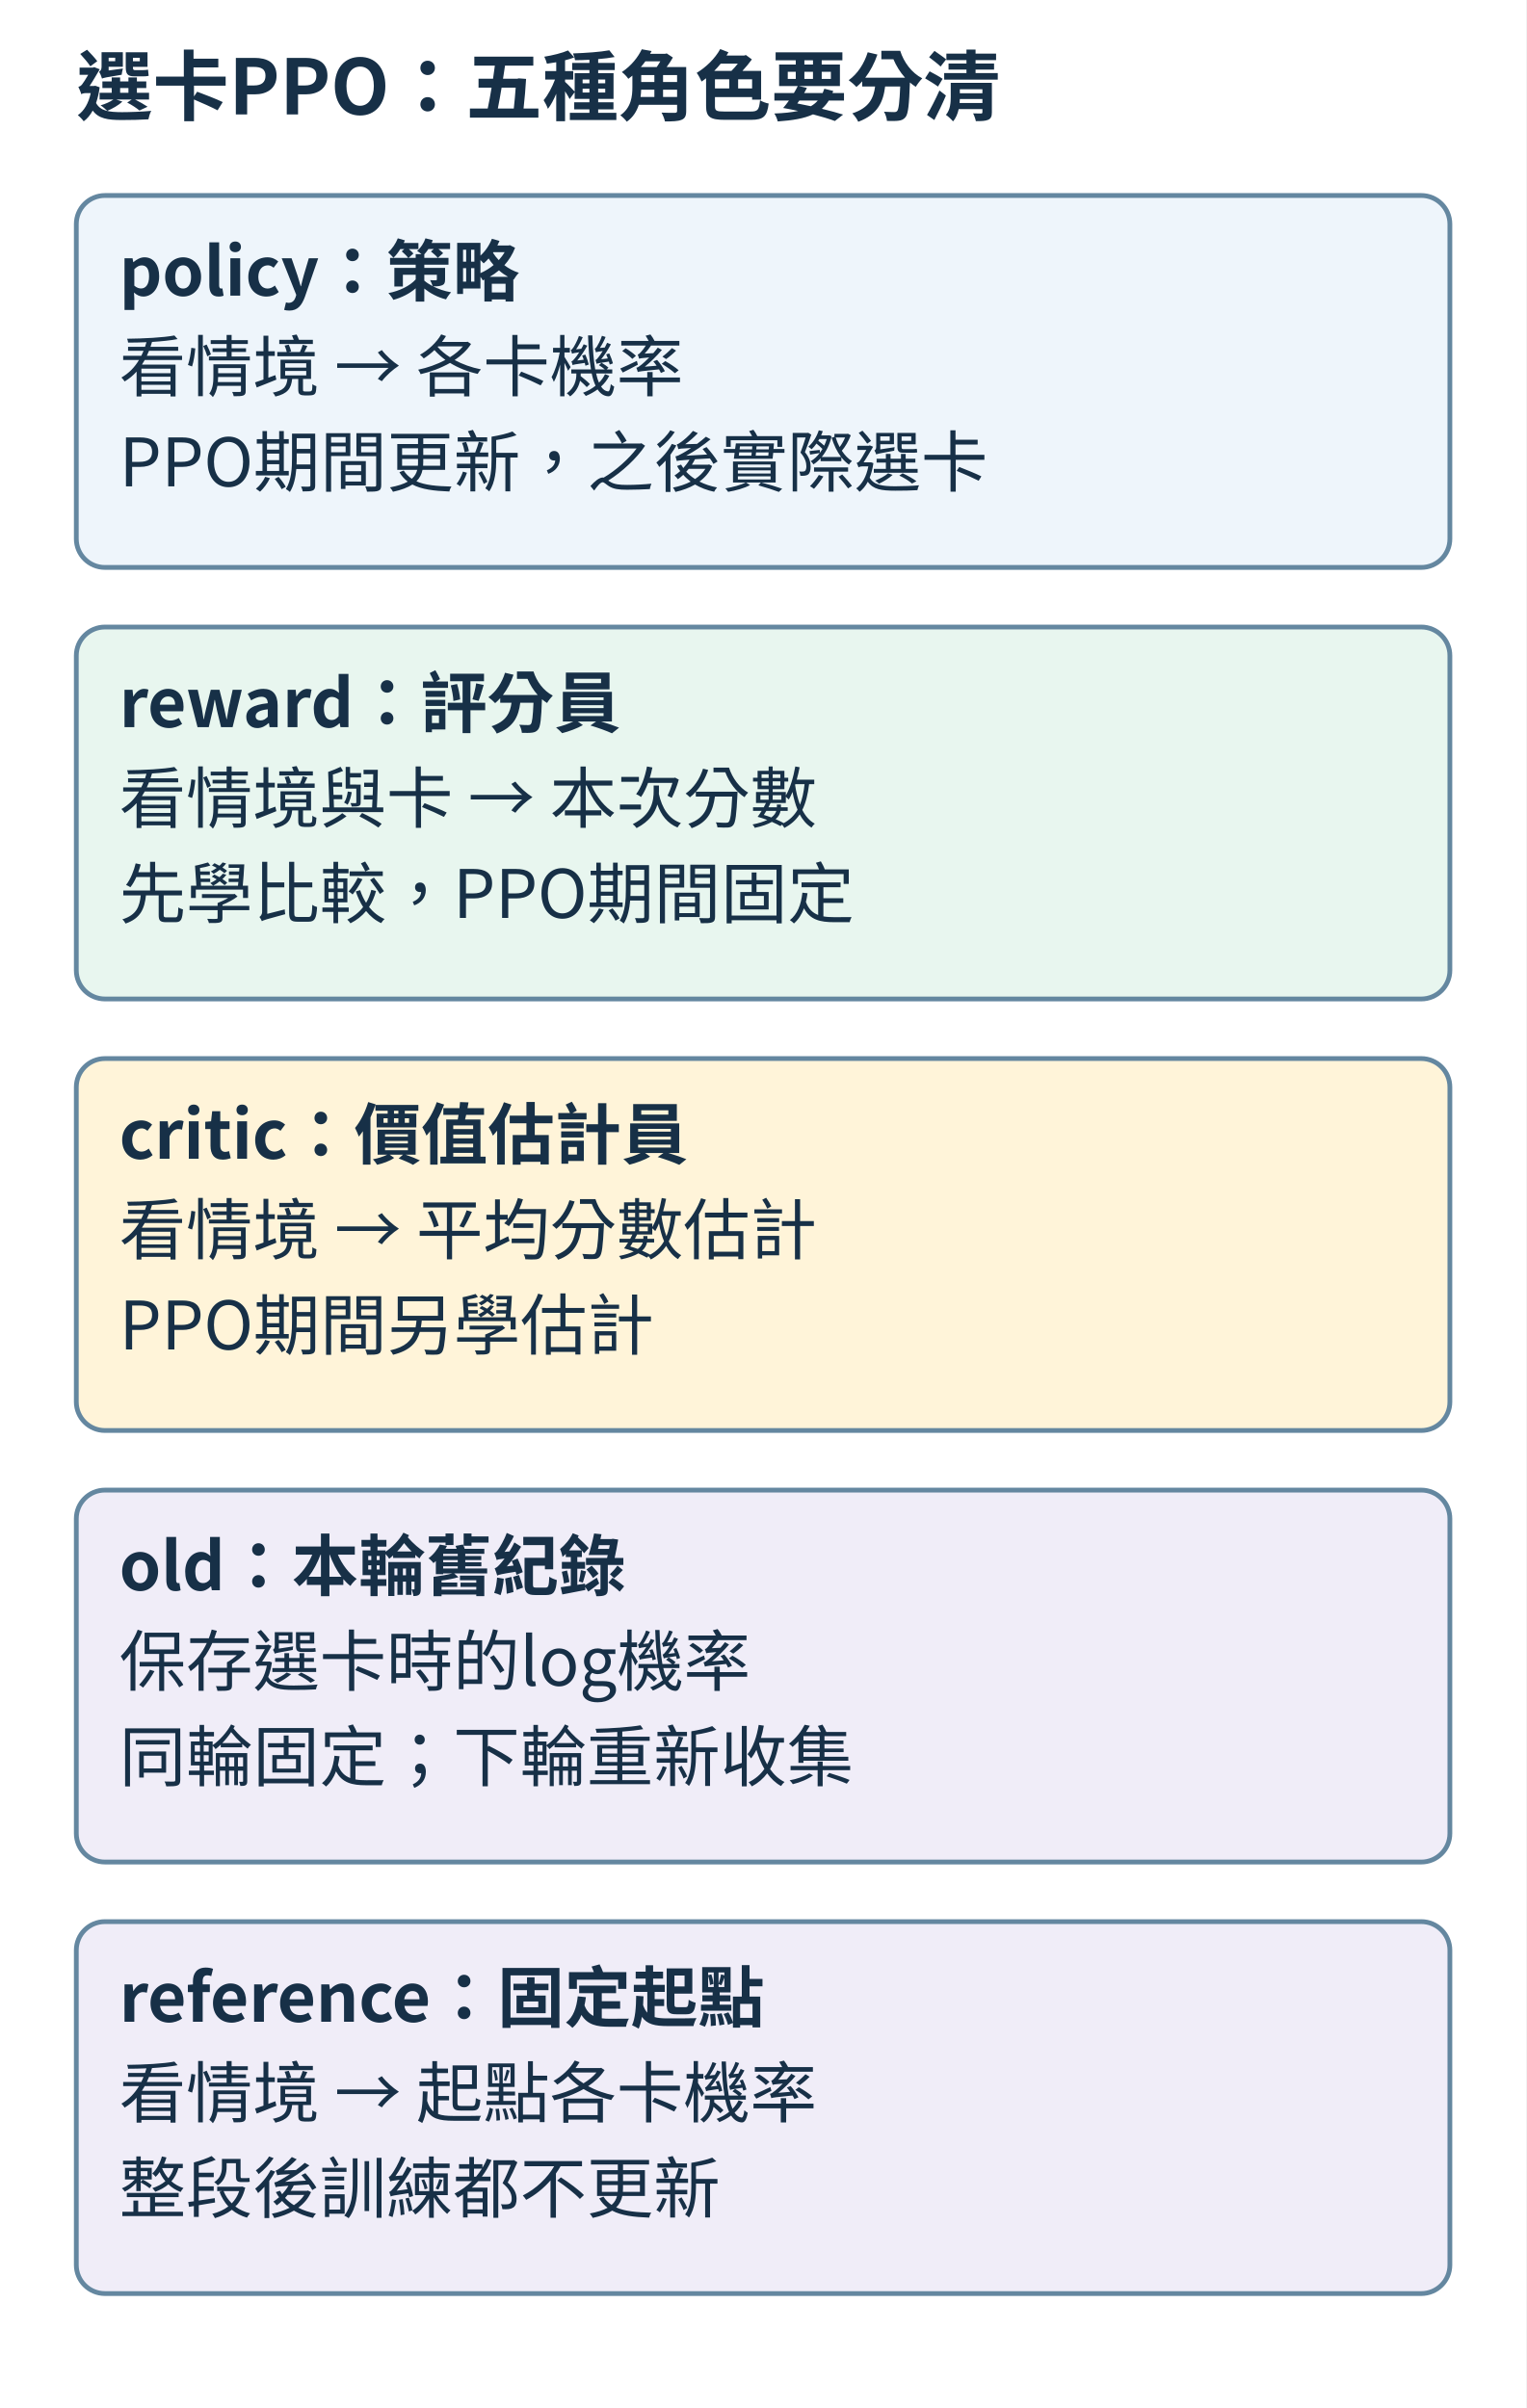
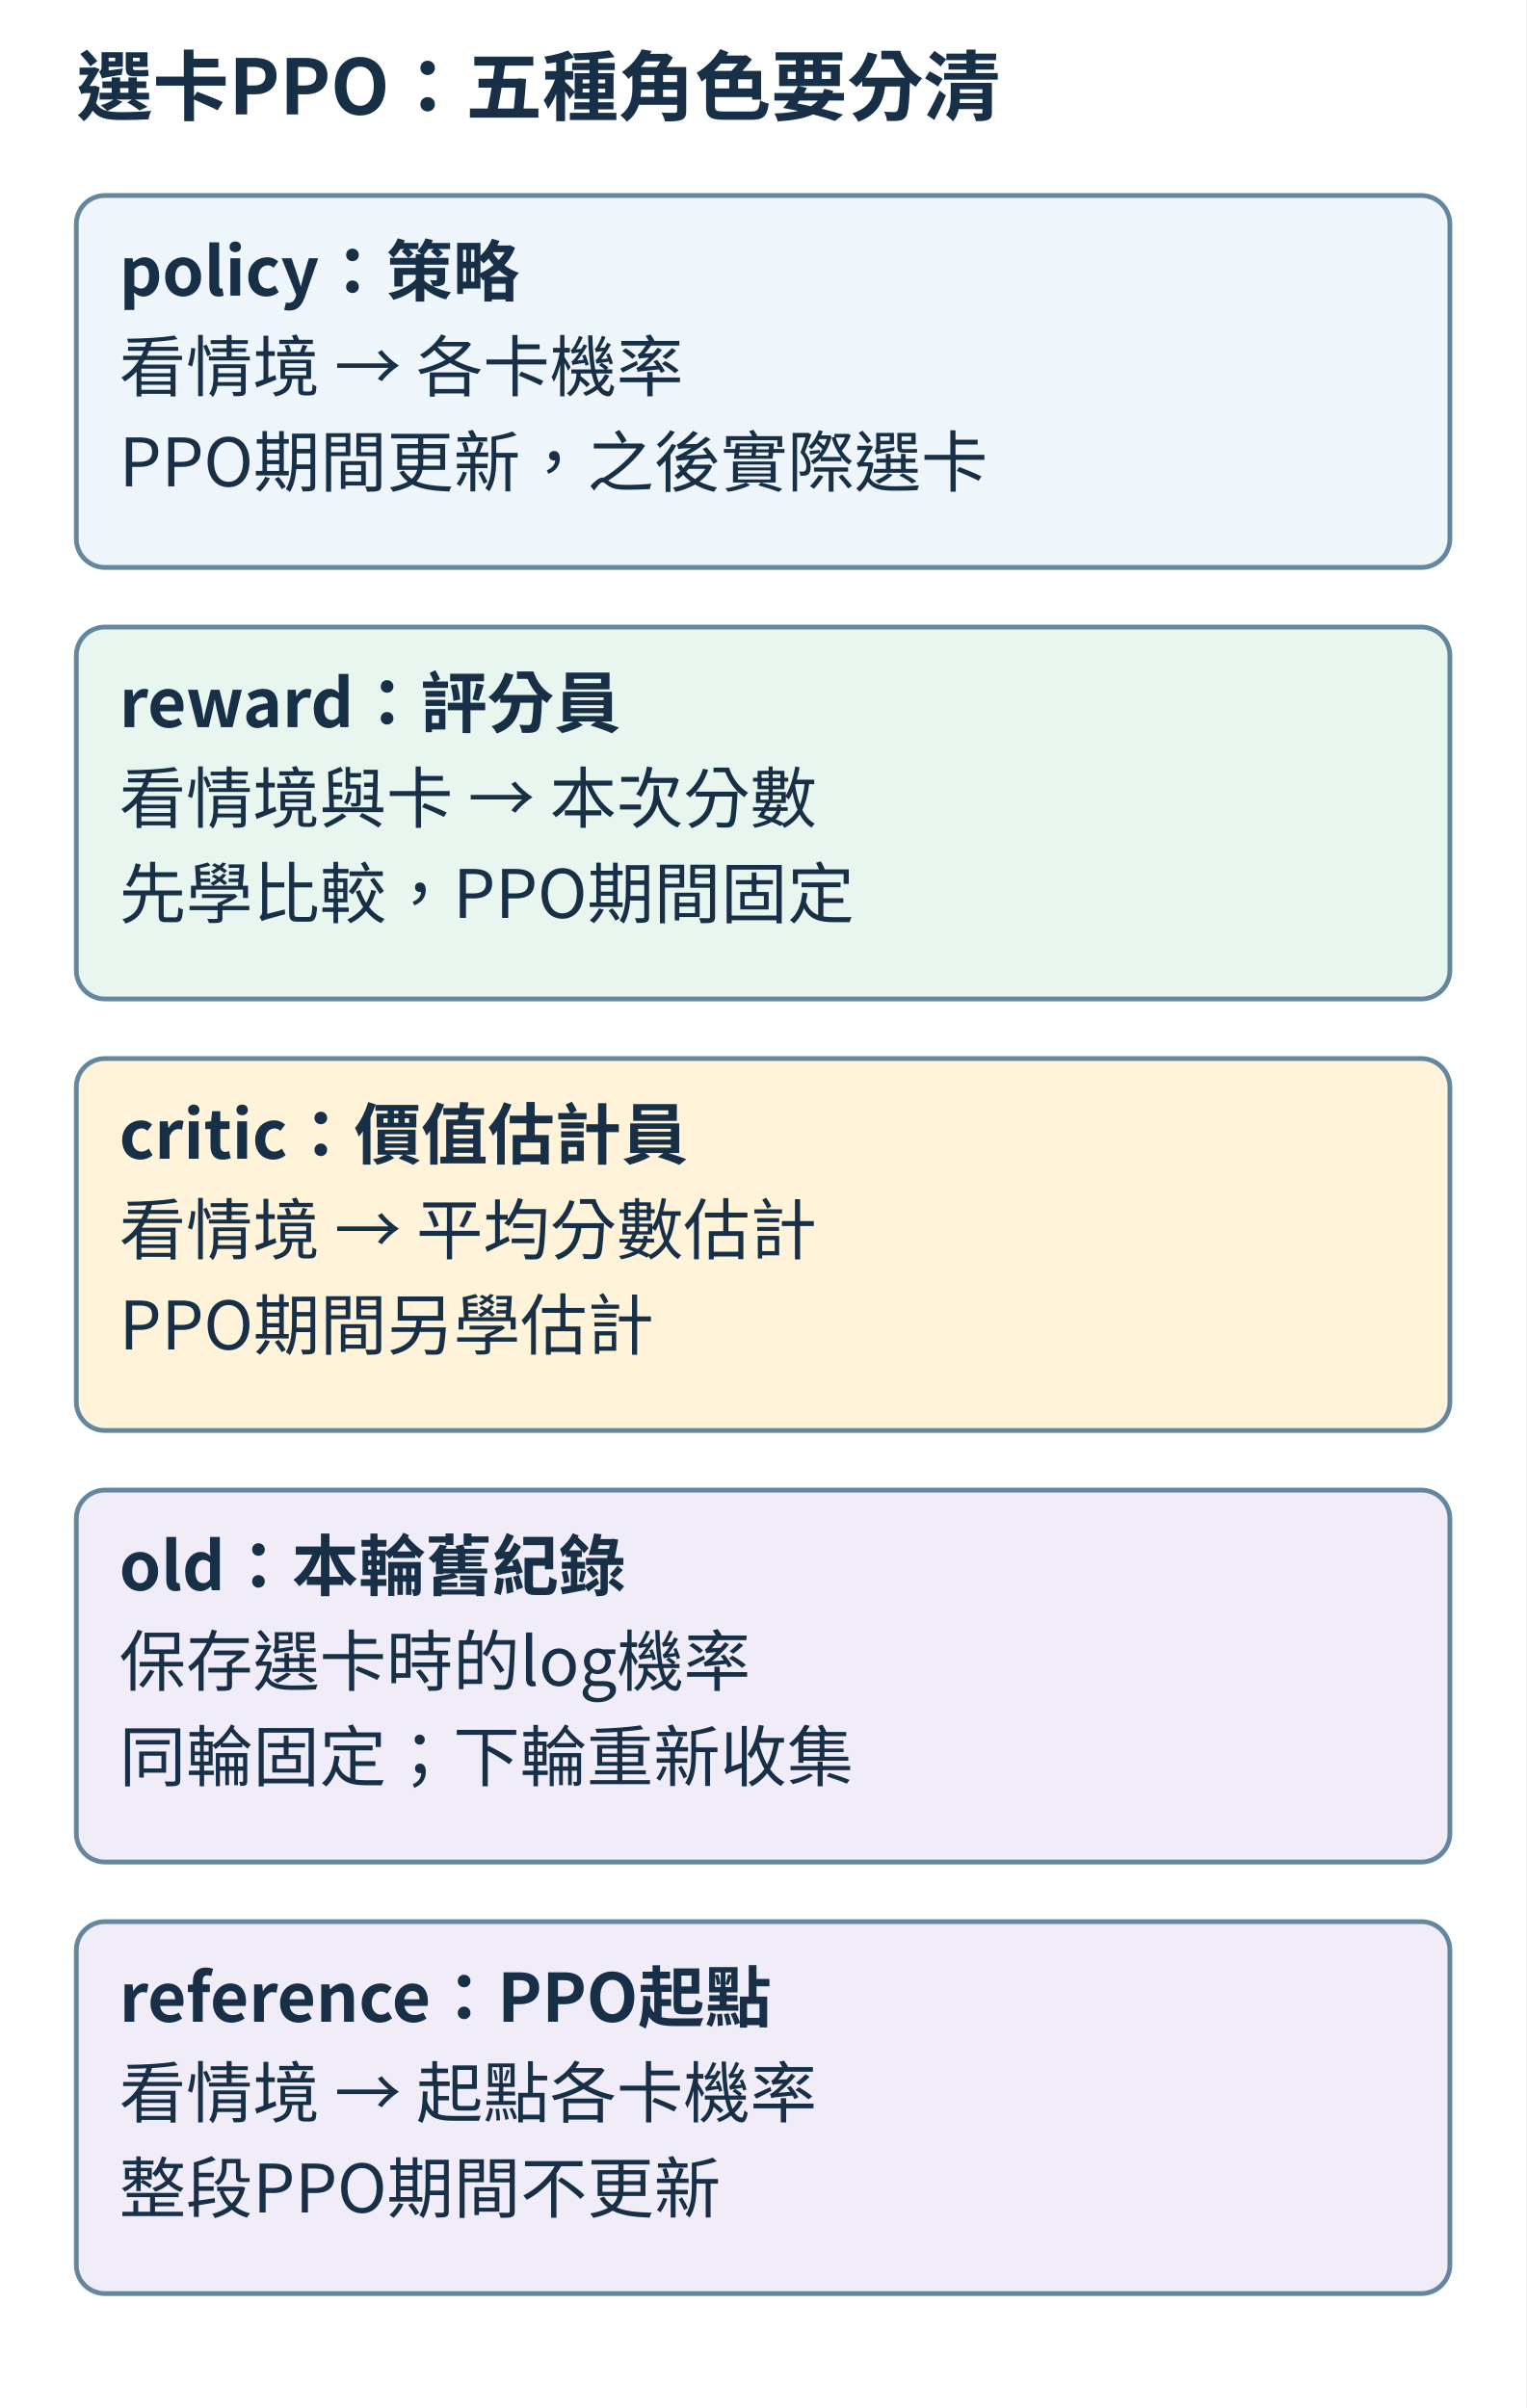
<svg xmlns="http://www.w3.org/2000/svg" width="640" height="1010" viewBox="0 0 640 1010" role="img" aria-labelledby="title desc">
  <defs>
    <style>text{font-family:"Noto Sans CJK TC",sans-serif;font-size:28px;fill:#173047}.title{font-size:32px;font-weight:700}.bold{font-weight:700}.small{font-size:28px}</style>
    <marker id="arrow" viewBox="0 0 10 10" refX="9" refY="5" markerWidth="8" markerHeight="8" orient="auto-start-reverse">
      <path d="M 0 0 L 10 5 L 0 10 z" fill="#3b6e8b" />
    </marker>
  </defs>
  <rect width="640" height="1010" fill="#ffffff" />
  <text x="32" y="48" class="title">選卡PPO：五種角色要分清</text>
  <rect x="32" y="82" width="576" height="156" rx="12" fill="#eef5fb" stroke="#6487a0" stroke-width="2" />
  <text x="50" y="124" class="bold">policy：策略</text>
  <text x="50" y="164" class="">看情境 → 各卡機率</text>
  <text x="50" y="204" class="">PPO期間更新，之後實際選卡</text>
  <rect x="32" y="263" width="576" height="156" rx="12" fill="#e8f6ef" stroke="#6487a0" stroke-width="2" />
  <text x="50" y="305" class="bold">reward：評分員</text>
  <text x="50" y="345" class="">看情境與卡 → 本次分數</text>
  <text x="50" y="385" class="">先學比較，PPO期間固定</text>
  <rect x="32" y="444" width="576" height="156" rx="12" fill="#fff4d9" stroke="#6487a0" stroke-width="2" />
  <text x="50" y="486" class="bold">critic：價值估計員</text>
  <text x="50" y="526" class="">看情境 → 平均分數估計</text>
  <text x="50" y="566" class="">PPO期間另學估計</text>
  <rect x="32" y="625" width="576" height="156" rx="12" fill="#f0edf8" stroke="#6487a0" stroke-width="2" />
  <text x="50" y="667" class="bold">old：本輪舊紀錄</text>
  <text x="50" y="707" class="">保存選卡時的log機率</text>
  <text x="50" y="747" class="">同輪固定；下輪重新收集</text>
  <rect x="32" y="806" width="576" height="156" rx="12" fill="#f0edf8" stroke="#6487a0" stroke-width="2" />
-   <text x="50" y="848" class="bold">reference：固定起點</text>
+   <text x="50" y="848" class="bold">reference：PPO起點</text>
  <text x="50" y="888" class="">看情境 → 起點各卡機率</text>
-   <text x="50" y="928" class="">整段後訓練都不更新</text>
+   <text x="50" y="928" class="">整段PPO期間不更新</text>
</svg>
